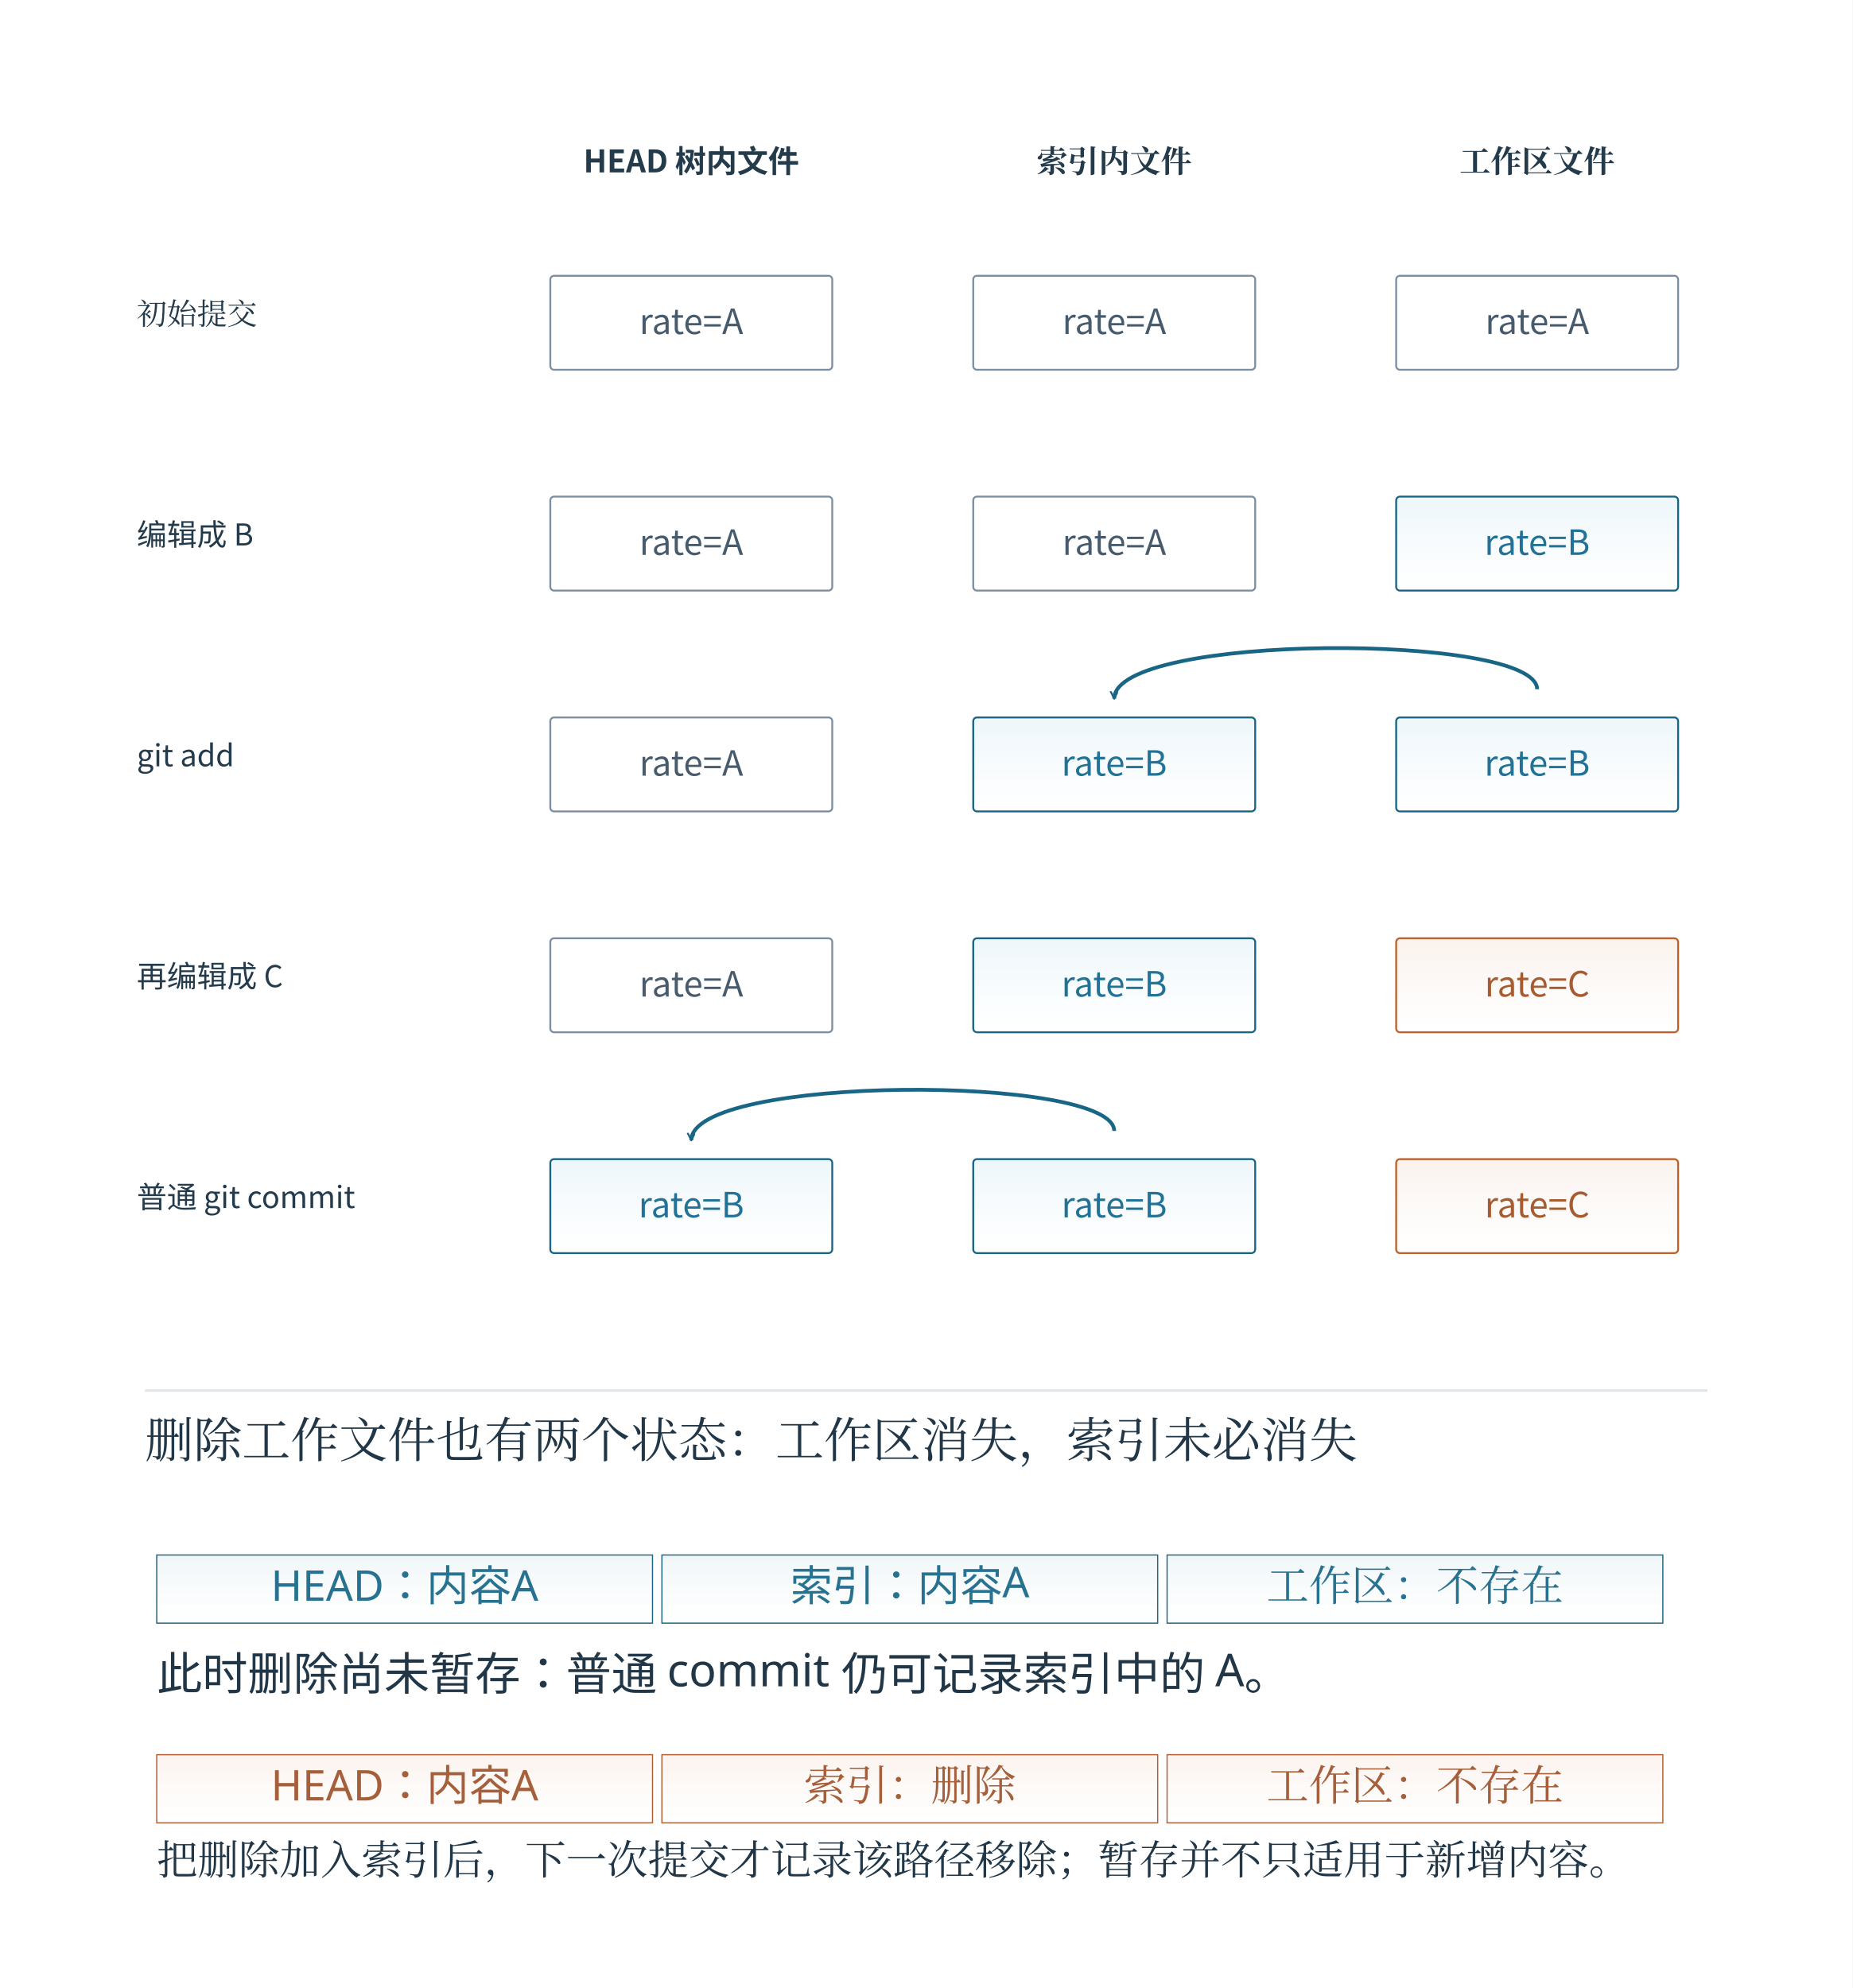
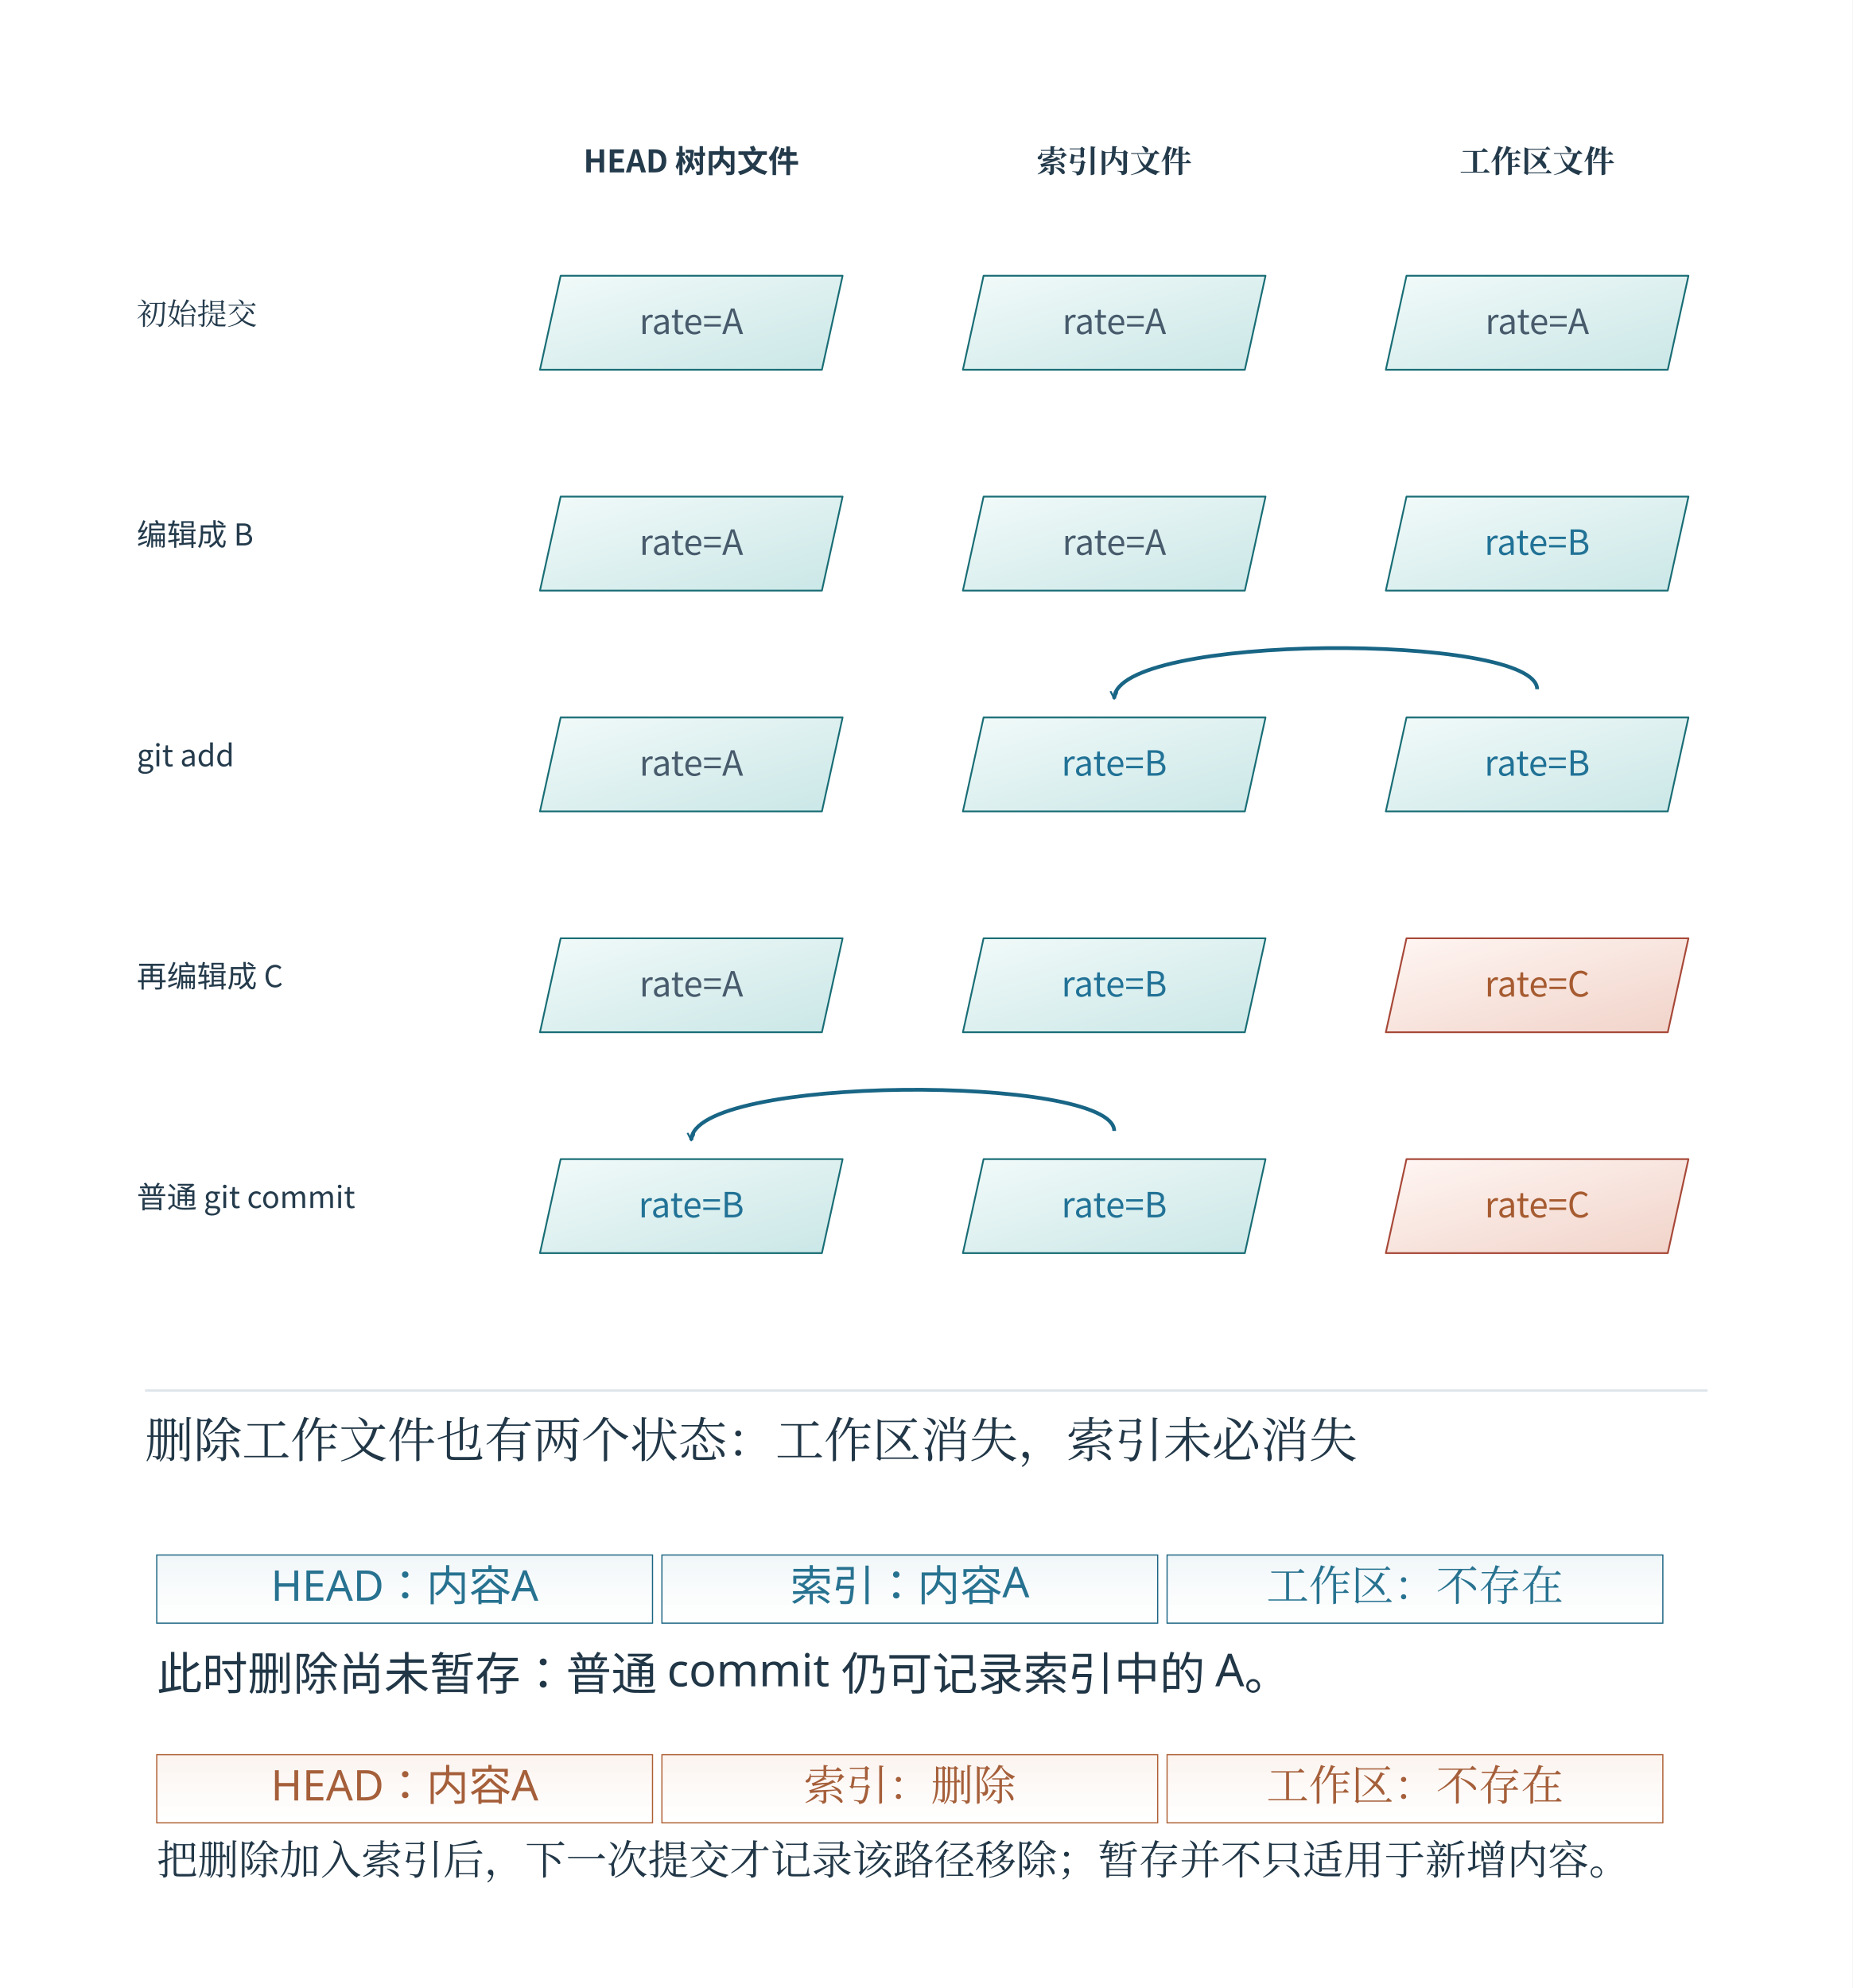
<svg xmlns="http://www.w3.org/2000/svg" width="996.48" height="1069.48" viewBox="-18.24 28.76 996.48 1069.48" role="img" aria-labelledby="artwork-title">
+   <defs>
+     <linearGradient id="mechanism-wash-c" x1="0" x2=".94" y1="0" y2="1">
+       <stop offset="0" stop-color="#fff6f3" />
+       <stop offset="1" stop-color="#f1d4ca" />
+     </linearGradient>
+     <linearGradient id="mechanism-wash-t" x1="0" x2=".94" y1="0" y2="1">
+       <stop offset="0" stop-color="#f1faf9" />
+       <stop offset="1" stop-color="#cbe7e7" />
+     </linearGradient>
+   </defs>
  <defs>
    <clipPath id="artwork-view">
      <rect x="25" y="76" width="910" height="982.042" />
    </clipPath>
  </defs>
  <rect id="edition-paper" x="-18.24" y="28.76" width="996.48" height="1069.48" fill="#ffffff" />
  <svg id="edition-view" x="0" y="47" width="960" height="1033" viewBox="0 47 960 1033" overflow="hidden">
    <rect width="960" height="1080" fill="#ffffff" />
    <g clip-path="url(#artwork-view)">
      <g transform="translate(25 76) scale(0.505556)">
        <g>
          <defs>
            <linearGradient id="book-wash-eaf4fa" x1="0" y1="0" x2="0" y2="1">
              <stop offset="0" stop-color="#edf6fa" />
              <stop offset="1" stop-color="#ffffff" stop-opacity=".64" />
            </linearGradient>
            <linearGradient id="book-wash-fff1e5" x1="0" y1="0" x2="0" y2="1">
              <stop offset="0" stop-color="#faf2ed" />
              <stop offset="1" stop-color="#ffffff" stop-opacity=".64" />
            </linearGradient>
            <linearGradient id="book-wash-edf5f8" x1="0" y1="0" x2="0" y2="1">
              <stop offset="0" stop-color="#f0f6f8" />
              <stop offset="1" stop-color="#ffffff" stop-opacity=".64" />
            </linearGradient>
            <linearGradient id="book-wash-fff1e7" x1="0" y1="0" x2="0" y2="1">
              <stop offset="0" stop-color="#fbf3ee" />
              <stop offset="1" stop-color="#ffffff" stop-opacity=".64" />
            </linearGradient>
          </defs>
          <svg width="1800" height="1380" viewBox="0 0 1800 1380" role="img">
            <rect width="1800" height="1380" fill="#ffffff" />
            <defs>
              <marker id="b" markerWidth="9" markerHeight="9" refX="8" refY="4" orient="auto" markerUnits="userSpaceOnUse">
                <path d="M0 0 L8 4 L0 8" fill="none" stroke="#186585" stroke-width="2" />
              </marker>
              <marker id="o" markerWidth="9" markerHeight="9" refX="8" refY="4" orient="auto" markerUnits="userSpaceOnUse">
                <path d="M0 0 L8 4 L0 8" fill="none" stroke="#be622d" stroke-width="2" />
              </marker>
              <marker id="g" markerWidth="9" markerHeight="9" refX="8" refY="4" orient="auto" markerUnits="userSpaceOnUse">
                <path d="M0 0 L8 4 L0 8" fill="none" stroke="#7c8fa2" stroke-width="2" />
              </marker>
              <marker id="t" markerWidth="9" markerHeight="9" refX="8" refY="4" orient="auto" markerUnits="userSpaceOnUse">
                <path d="M0 0 L8 4 L0 8" fill="none" stroke="#1c6c7f" stroke-width="2" />
              </marker>
            </defs>
            <g font-family="Microsoft YaHei, Noto Sans CJK SC, sans-serif">
              <text x="650" y="90" font-size="33" fill="#243b4c" text-anchor="middle" font-weight="700">HEAD 树内文件</text>
              <text x="1100" y="90" font-size="33" fill="#243b4c" text-anchor="middle" font-weight="700" font-family="SimSun, Noto Serif CJK SC, STSong, Microsoft YaHei, serif">索引内文件</text>
              <text x="1550" y="90" font-size="33" fill="#243b4c" text-anchor="middle" font-weight="700" font-family="SimSun, Noto Serif CJK SC, STSong, Microsoft YaHei, serif">工作区文件</text>
              <text x="60" y="252" font-size="32" fill="#243b4c" text-anchor="start" font-weight="400" font-family="SimSun, Noto Serif CJK SC, STSong, Microsoft YaHei, serif">初始提交</text>
-               <rect x="500" y="200" width="300" height="100" rx="4" fill="#ffffff" stroke="#7c8fa2" stroke-width="2" />
+               <path d="M511 200 H811 L789 300 H489 Z" fill="url(#mechanism-wash-t)" stroke="#196d75" stroke-width="1.85" stroke-linejoin="round" />
              <text x="650" y="262" font-size="37" fill="#475b6c" text-anchor="middle" font-weight="400">rate=A</text>
-               <rect x="950" y="200" width="300" height="100" rx="4" fill="#ffffff" stroke="#7c8fa2" stroke-width="2" />
+               <path d="M961 200 H1261 L1239 300 H939 Z" fill="url(#mechanism-wash-t)" stroke="#196d75" stroke-width="1.85" stroke-linejoin="round" />
              <text x="1100" y="262" font-size="37" fill="#475b6c" text-anchor="middle" font-weight="400">rate=A</text>
-               <rect x="1400" y="200" width="300" height="100" rx="4" fill="#ffffff" stroke="#7c8fa2" stroke-width="2" />
+               <path d="M1411 200 H1711 L1689 300 H1389 Z" fill="url(#mechanism-wash-t)" stroke="#196d75" stroke-width="1.85" stroke-linejoin="round" />
              <text x="1550" y="262" font-size="37" fill="#475b6c" text-anchor="middle" font-weight="400">rate=A</text>
              <text x="60" y="487" font-size="32" fill="#243b4c" text-anchor="start" font-weight="400">编辑成 B</text>
-               <rect x="500" y="435" width="300" height="100" rx="4" fill="#ffffff" stroke="#7c8fa2" stroke-width="2" />
+               <path d="M511 435 H811 L789 535 H489 Z" fill="url(#mechanism-wash-t)" stroke="#196d75" stroke-width="1.85" stroke-linejoin="round" />
              <text x="650" y="497" font-size="37" fill="#475b6c" text-anchor="middle" font-weight="400">rate=A</text>
-               <rect x="950" y="435" width="300" height="100" rx="4" fill="#ffffff" stroke="#7c8fa2" stroke-width="2" />
+               <path d="M961 435 H1261 L1239 535 H939 Z" fill="url(#mechanism-wash-t)" stroke="#196d75" stroke-width="1.85" stroke-linejoin="round" />
              <text x="1100" y="497" font-size="37" fill="#475b6c" text-anchor="middle" font-weight="400">rate=A</text>
-               <rect x="1400" y="435" width="300" height="100" rx="4" fill="url(#book-wash-eaf4fa)" stroke="#186585" stroke-width="2" />
+               <path d="M1411 435 H1711 L1689 535 H1389 Z" fill="url(#mechanism-wash-t)" stroke="#196d75" stroke-width="1.85" stroke-linejoin="round" />
              <text x="1550" y="497" font-size="37" fill="#217296" text-anchor="middle" font-weight="400">rate=B</text>
              <text x="60" y="722" font-size="32" fill="#243b4c" text-anchor="start" font-weight="400">git add</text>
-               <rect x="500" y="670" width="300" height="100" rx="4" fill="#ffffff" stroke="#7c8fa2" stroke-width="2" />
+               <path d="M511 670 H811 L789 770 H489 Z" fill="url(#mechanism-wash-t)" stroke="#196d75" stroke-width="1.85" stroke-linejoin="round" />
              <text x="650" y="732" font-size="37" fill="#475b6c" text-anchor="middle" font-weight="400">rate=A</text>
-               <rect x="950" y="670" width="300" height="100" rx="4" fill="url(#book-wash-eaf4fa)" stroke="#186585" stroke-width="2" />
+               <path d="M961 670 H1261 L1239 770 H939 Z" fill="url(#mechanism-wash-t)" stroke="#196d75" stroke-width="1.85" stroke-linejoin="round" />
              <text x="1100" y="732" font-size="37" fill="#217296" text-anchor="middle" font-weight="400">rate=B</text>
-               <rect x="1400" y="670" width="300" height="100" rx="4" fill="url(#book-wash-eaf4fa)" stroke="#186585" stroke-width="2" />
+               <path d="M1411 670 H1711 L1689 770 H1389 Z" fill="url(#mechanism-wash-t)" stroke="#196d75" stroke-width="1.85" stroke-linejoin="round" />
              <text x="1550" y="732" font-size="37" fill="#217296" text-anchor="middle" font-weight="400">rate=B</text>
              <path d="M 1550 640 C 1550 580 1100 580 1100 650" fill="none" stroke="#186585" stroke-width="4" marker-end="url(#b)" />
              <text x="60" y="957" font-size="32" fill="#243b4c" text-anchor="start" font-weight="400">再编辑成 C</text>
-               <rect x="500" y="905" width="300" height="100" rx="4" fill="#ffffff" stroke="#7c8fa2" stroke-width="2" />
+               <path d="M511 905 H811 L789 1005 H489 Z" fill="url(#mechanism-wash-t)" stroke="#196d75" stroke-width="1.85" stroke-linejoin="round" />
              <text x="650" y="967" font-size="37" fill="#475b6c" text-anchor="middle" font-weight="400">rate=A</text>
-               <rect x="950" y="905" width="300" height="100" rx="4" fill="url(#book-wash-eaf4fa)" stroke="#186585" stroke-width="2" />
+               <path d="M961 905 H1261 L1239 1005 H939 Z" fill="url(#mechanism-wash-t)" stroke="#196d75" stroke-width="1.85" stroke-linejoin="round" />
              <text x="1100" y="967" font-size="37" fill="#217296" text-anchor="middle" font-weight="400">rate=B</text>
-               <rect x="1400" y="905" width="300" height="100" rx="4" fill="url(#book-wash-fff1e5)" stroke="#be622d" stroke-width="2" />
+               <path d="M1411 905 H1711 L1689 1005 H1389 Z" fill="url(#mechanism-wash-c)" stroke="#a74838" stroke-width="1.85" stroke-linejoin="round" />
              <text x="1550" y="967" font-size="37" fill="#a65b30" text-anchor="middle" font-weight="400">rate=C</text>
              <text x="60" y="1192" font-size="32" fill="#243b4c" text-anchor="start" font-weight="400">普通 git commit</text>
-               <rect x="500" y="1140" width="300" height="100" rx="4" fill="url(#book-wash-eaf4fa)" stroke="#186585" stroke-width="2" />
+               <path d="M511 1140 H811 L789 1240 H489 Z" fill="url(#mechanism-wash-t)" stroke="#196d75" stroke-width="1.85" stroke-linejoin="round" />
              <text x="650" y="1202" font-size="37" fill="#217296" text-anchor="middle" font-weight="400">rate=B</text>
-               <rect x="950" y="1140" width="300" height="100" rx="4" fill="url(#book-wash-eaf4fa)" stroke="#186585" stroke-width="2" />
+               <path d="M961 1140 H1261 L1239 1240 H939 Z" fill="url(#mechanism-wash-t)" stroke="#196d75" stroke-width="1.85" stroke-linejoin="round" />
              <text x="1100" y="1202" font-size="37" fill="#217296" text-anchor="middle" font-weight="400">rate=B</text>
-               <rect x="1400" y="1140" width="300" height="100" rx="4" fill="url(#book-wash-fff1e5)" stroke="#be622d" stroke-width="2" />
+               <path d="M1411 1140 H1711 L1689 1240 H1389 Z" fill="url(#mechanism-wash-c)" stroke="#a74838" stroke-width="1.85" stroke-linejoin="round" />
              <text x="1550" y="1202" font-size="37" fill="#a65b30" text-anchor="middle" font-weight="400">rate=C</text>
              <path d="M 1100 1110 C 1100 1050 650 1050 650 1120" fill="none" stroke="#186585" stroke-width="4" marker-end="url(#b)" />
            </g>
          </svg>
          <g id="round-20261105c-teaching" transform="translate(0 1380) scale(1.25)">
            <g font-family="Microsoft YaHei, sans-serif">
              <rect width="1440" height="450" fill="#ffffff" />
              <line x1="55" y1="5" x2="1385" y2="5" stroke="#dde5eb" stroke-width="2" stroke-dasharray="" />
              <text x="55" y="62" font-size="41.28px" fill="#213747" text-anchor="start" font-family="SimSun, Noto Serif CJK SC, STSong, Microsoft YaHei, serif">删除工作文件也有两个状态：工作区消失，索引未必消失</text>
              <rect x="65" y="145" width="422" height="58" fill="url(#book-wash-edf5f8)" stroke="#1c6583" />
              <text x="276.0" y="184" font-size="36.12px" fill="#277290" text-anchor="middle">HEAD：内容A</text>
              <rect x="495" y="145" width="422" height="58" fill="url(#book-wash-edf5f8)" stroke="#1c6583" />
              <text x="706.0" y="184" font-size="36.12px" fill="#277290" text-anchor="middle">索引：内容A</text>
              <rect x="925" y="145" width="422" height="58" fill="url(#book-wash-edf5f8)" stroke="#1c6583" />
              <text x="1136.0" y="184" font-size="36.12px" fill="#277290" text-anchor="middle" font-family="SimSun, Noto Serif CJK SC, STSong, Microsoft YaHei, serif">工作区：不存在</text>
              <text x="65" y="260" font-size="38.7px" fill="#213747" text-anchor="start">此时删除尚未暂存：普通 commit 仍可记录索引中的 A。</text>
              <rect x="65" y="315" width="422" height="58" fill="url(#book-wash-fff1e7)" stroke="#ae5f34" />
              <text x="276.0" y="354" font-size="36.12px" fill="#a55f3a" text-anchor="middle">HEAD：内容A</text>
              <rect x="495" y="315" width="422" height="58" fill="url(#book-wash-fff1e7)" stroke="#ae5f34" />
              <text x="706.0" y="354" font-size="36.12px" fill="#a55f3a" text-anchor="middle" font-family="SimSun, Noto Serif CJK SC, STSong, Microsoft YaHei, serif">索引：删除</text>
              <rect x="925" y="315" width="422" height="58" fill="url(#book-wash-fff1e7)" stroke="#ae5f34" />
              <text x="1136.0" y="354" font-size="36.12px" fill="#a55f3a" text-anchor="middle" font-family="SimSun, Noto Serif CJK SC, STSong, Microsoft YaHei, serif">工作区：不存在</text>
              <text x="65" y="417" font-size="34.83px" fill="#213747" text-anchor="start" font-family="SimSun, Noto Serif CJK SC, STSong, Microsoft YaHei, serif">把删除加入索引后，下一次提交才记录该路径移除；暂存并不只适用于新增内容。</text>
            </g>
          </g>
        </g>
      </g>
    </g>
  </svg>
</svg>
